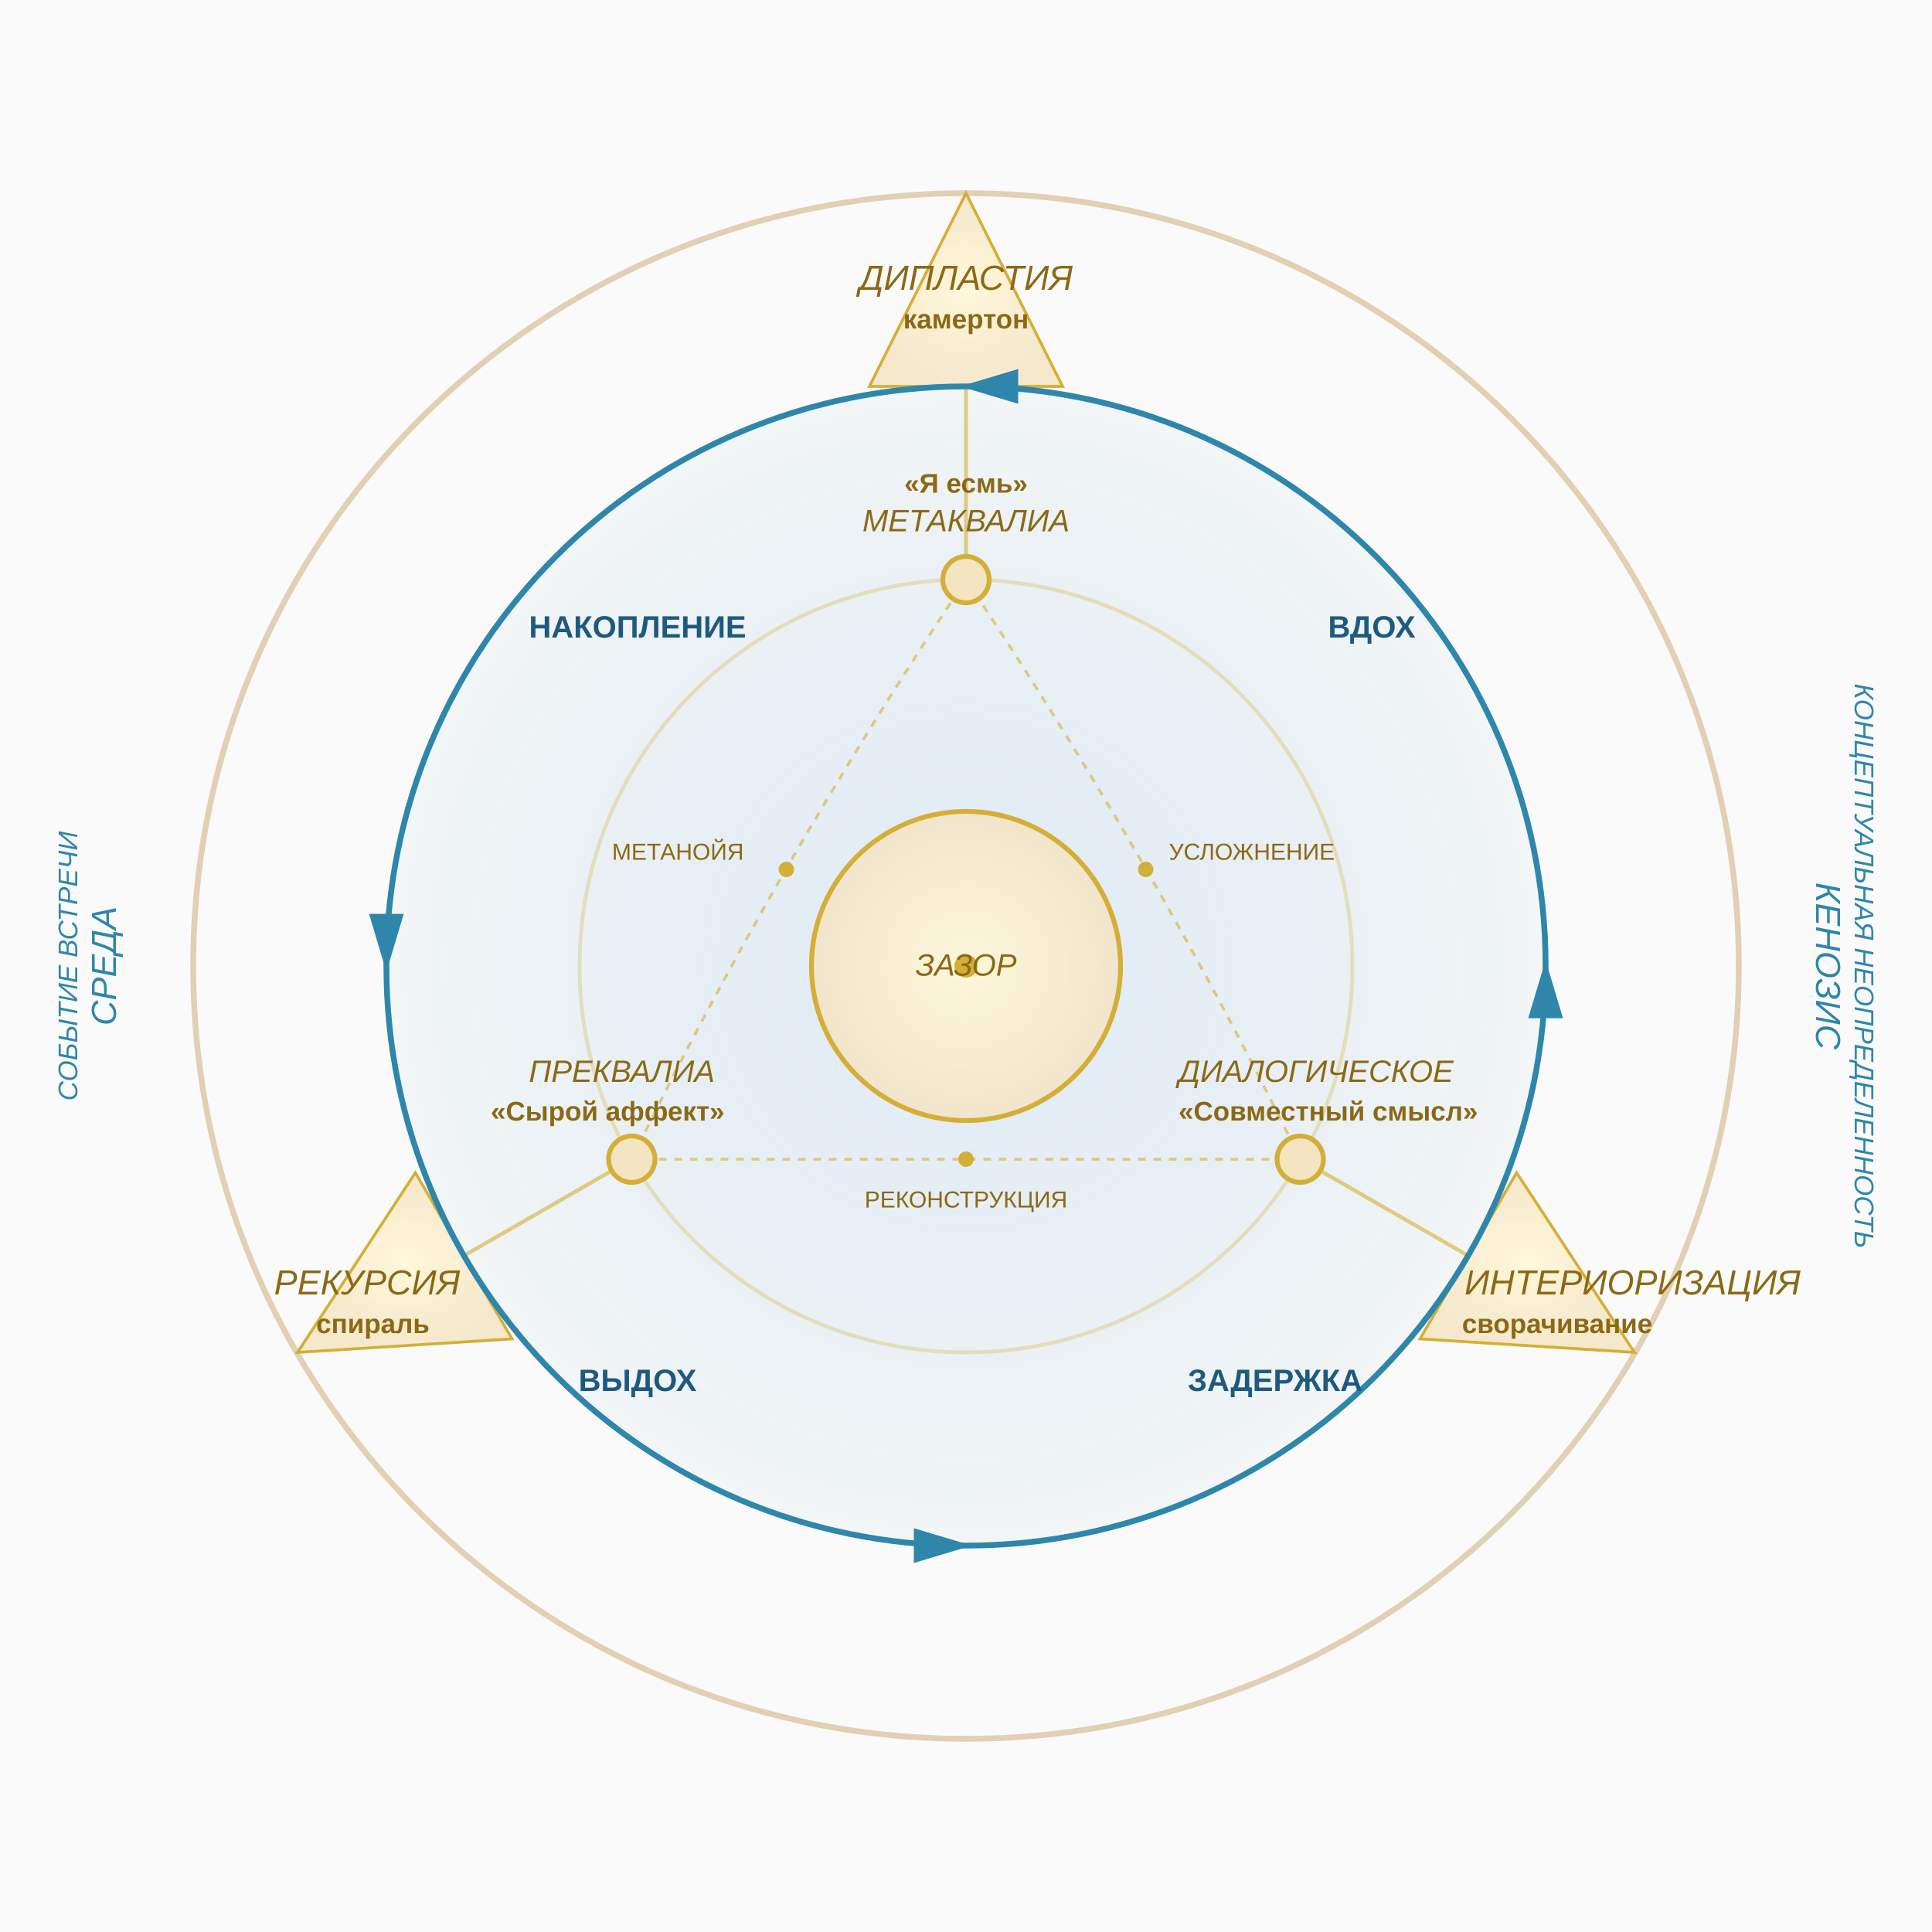
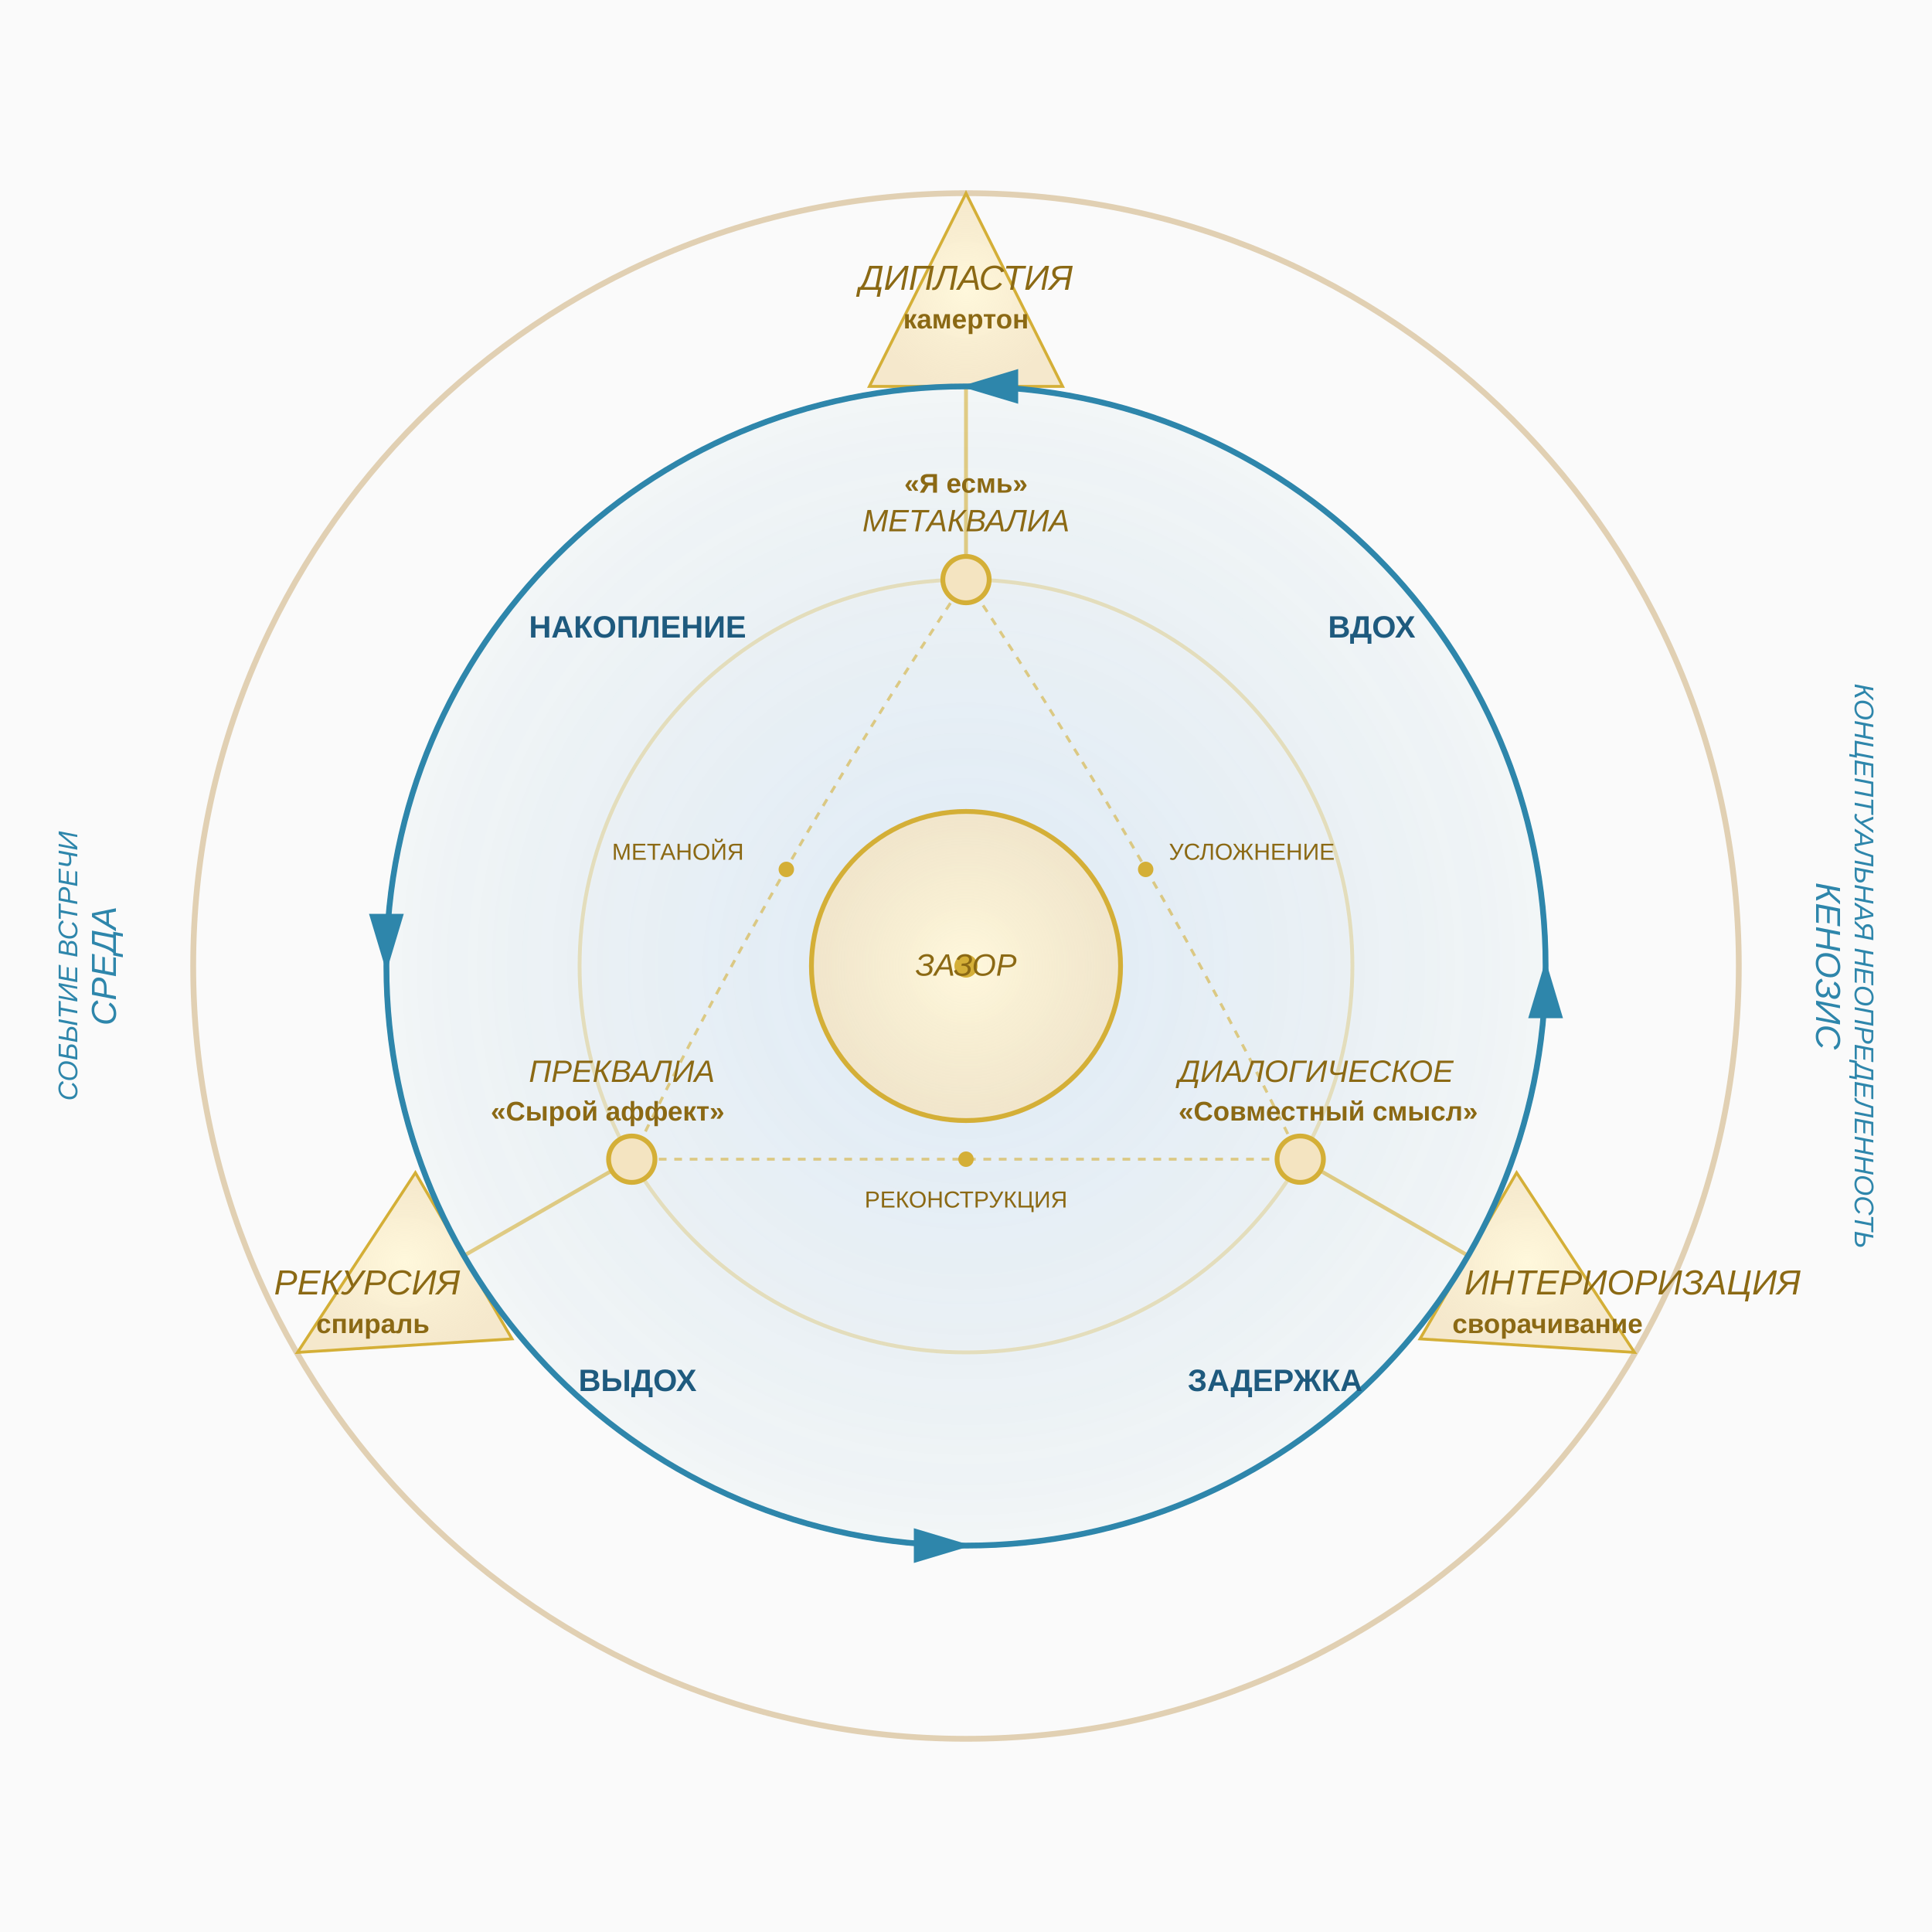
<svg xmlns="http://www.w3.org/2000/svg" viewBox="0 0 1000 1000" width="1000" height="1000">
  <defs>
    <radialGradient id="centerGlow" cx="50%" cy="50%" r="50%">
      <stop offset="0%" style="stop-color:#FFF8DC;stop-opacity:1" />
      <stop offset="100%" style="stop-color:#F4E4C1;stop-opacity:0.8" />
    </radialGradient>
    <radialGradient id="cycleGlow" cx="50%" cy="50%" r="50%">
      <stop offset="0%" style="stop-color:#4A90E2;stop-opacity:0.2" />
      <stop offset="100%" style="stop-color:#2E86AB;stop-opacity:0.05" />
    </radialGradient>
    <marker id="arrowhead" markerWidth="10" markerHeight="10" refX="9" refY="3" orient="auto">
      <polygon points="0 0, 10 3, 0 6" fill="#2E86AB" />
    </marker>
  </defs>
  <rect width="1000" height="1000" fill="#FAFAFA" />
  <circle cx="500" cy="500" r="300" fill="url(#cycleGlow)" stroke="#2E86AB" stroke-width="2.5" opacity="0.8" />
  <circle cx="500" cy="500" r="400" fill="none" stroke="#C8A66B" stroke-width="3" opacity="0.5" />
  <circle cx="500" cy="500" r="200" fill="none" stroke="#D4AF37" stroke-width="2" opacity="0.3" />
  <path d="M 500 300 Q 600 450 673 600" fill="none" stroke="#D4AF37" stroke-width="1.5" stroke-dasharray="4,4" opacity="0.6" />
  <path d="M 673 600 L 327 600" fill="none" stroke="#D4AF37" stroke-width="1.5" stroke-dasharray="4,4" opacity="0.6" />
  <path d="M 327 600 Q 400 450 500 300" fill="none" stroke="#D4AF37" stroke-width="1.5" stroke-dasharray="4,4" opacity="0.6" />
  <g id="diplostia">
    <path d="M 500 100 L 450 200 L 550 200 Z" fill="url(#centerGlow)" stroke="#D4AF37" stroke-width="1.5" />
    <line x1="500" y1="200" x2="500" y2="300" stroke="#D4AF37" stroke-width="2" opacity="0.6" />
    <text x="500" y="150" text-anchor="middle" font-family="Arial, sans-serif" font-size="18" font-style="italic" fill="#8B6914">ДИПЛАСТИЯ</text>
    <text x="500" y="170" text-anchor="middle" font-family="Arial, sans-serif" font-size="14" fill="#8B6914" font-weight="bold">камертон</text>
  </g>
  <g id="interiorization">
    <path d="M 846 700 L 735 693 L 785 607 Z" fill="url(#centerGlow)" stroke="#D4AF37" stroke-width="1.5" />
    <line x1="760" y1="650" x2="673" y2="600" stroke="#D4AF37" stroke-width="2" opacity="0.6" />
    <text x="845" y="670" text-anchor="middle" font-family="Arial, sans-serif" font-size="18" font-style="italic" fill="#8B6914">ИНТЕРИОРИЗАЦИЯ</text>
-     <text x="806" y="690" text-anchor="middle" font-family="Arial, sans-serif" font-size="14" fill="#8B6914" font-weight="bold">сворачивание</text>
+     <text x="801" y="690" text-anchor="middle" font-family="Arial, sans-serif" font-size="14" fill="#8B6914" font-weight="bold">сворачивание</text>
  </g>
  <g id="recursion">
    <path d="M 154 700 L 265 693 L 215 607 Z" fill="url(#centerGlow)" stroke="#D4AF37" stroke-width="1.5" />
    <line x1="240" y1="650" x2="327" y2="600" stroke="#D4AF37" stroke-width="2" opacity="0.6" />
    <text x="190" y="670" text-anchor="middle" font-family="Arial, sans-serif" font-size="18" font-style="italic" fill="#8B6914">РЕКУРСИЯ</text>
    <text x="193" y="690" text-anchor="middle" font-family="Arial, sans-serif" font-size="14" fill="#8B6914" font-weight="bold">спираль</text>
  </g>
  <g id="accumulate">
    <path d="M 500 200 A 300 300 0 0 0 200 500" fill="none" stroke="#2E86AB" stroke-width="3" marker-end="url(#arrowhead)" />
    <text x="330" y="330" text-anchor="middle" font-family="Arial, sans-serif" font-size="16" font-weight="bold" fill="#1E5A7E">НАКОПЛЕНИЕ</text>
  </g>
  <g id="exhale">
    <path d="M 200 500 A 300 300 0 0 0 500 800" fill="none" stroke="#2E86AB" stroke-width="3" marker-end="url(#arrowhead)" />
    <text x="330" y="720" text-anchor="middle" font-family="Arial, sans-serif" font-size="16" font-weight="bold" fill="#1E5A7E">ВЫДОХ</text>
  </g>
  <g id="delay">
    <path d="M 500 800 A 300 300 0 0 0 800 500" fill="none" stroke="#2E86AB" stroke-width="3" marker-end="url(#arrowhead)" />
    <text x="660" y="720" text-anchor="middle" font-family="Arial, sans-serif" font-size="16" font-weight="bold" fill="#1E5A7E">ЗАДЕРЖКА</text>
  </g>
  <g id="inhale">
    <path d="M 800 500 A 300 300 0 0 0 500 200" fill="none" stroke="#2E86AB" stroke-width="3" marker-end="url(#arrowhead)" />
    <text x="710" y="330" text-anchor="middle" font-family="Arial, sans-serif" font-size="16" font-weight="bold" fill="#1E5A7E">ВДОХ</text>
  </g>
  <g id="metaqualia">
    <circle cx="500" cy="300" r="12" fill="#F4E4C1" stroke="#D4AF37" stroke-width="2.5" />
    <text x="500" y="275" text-anchor="middle" font-family="Arial, sans-serif" font-size="16" font-style="italic" fill="#8B6914">МЕТАКВАЛИА</text>
    <text x="500" y="255" text-anchor="middle" font-family="Arial, sans-serif" font-size="14" fill="#8B6914" font-weight="bold">«Я есмь»</text>
  </g>
  <g id="dialogical">
    <circle cx="673" cy="600" r="12" fill="#F4E4C1" stroke="#D4AF37" stroke-width="2.5" />
    <text x="610" y="560" text-anchor="start" font-family="Arial, sans-serif" font-size="16" font-style="italic" fill="#8B6914">ДИАЛОГИЧЕСКОЕ</text>
    <text x="610" y="580" text-anchor="start" font-family="Arial, sans-serif" font-size="14" fill="#8B6914" font-weight="bold">«Совместный смысл»</text>
  </g>
  <g id="prequalia">
    <circle cx="327" cy="600" r="12" fill="#F4E4C1" stroke="#D4AF37" stroke-width="2.5" />
    <text x="370" y="560" text-anchor="end" font-family="Arial, sans-serif" font-size="16" font-style="italic" fill="#8B6914">ПРЕКВАЛИА</text>
    <text x="375" y="580" text-anchor="end" font-family="Arial, sans-serif" font-size="14" fill="#8B6914" font-weight="bold">«Сырой аффект»</text>
  </g>
  <g id="transform-points">
    <circle cx="593" cy="450" r="4" fill="#D4AF37" />
    <text x="605" y="445" font-family="Arial, sans-serif" font-size="12" fill="#8B6914">УСЛОЖНЕНИЕ</text>
    <circle cx="500" cy="600" r="4" fill="#D4AF37" />
    <text x="500" y="625" text-anchor="middle" font-family="Arial, sans-serif" font-size="12" fill="#8B6914">РЕКОНСТРУКЦИЯ</text>
    <circle cx="407" cy="450" r="4" fill="#D4AF37" />
    <text x="385" y="445" text-anchor="end" font-family="Arial, sans-serif" font-size="12" fill="#8B6914">МЕТАНОЙЯ</text>
  </g>
  <g id="center">
    <circle cx="500" cy="500" r="80" fill="url(#centerGlow)" stroke="#D4AF37" stroke-width="2.5" />
    <circle cx="500" cy="500" r="6" fill="#D4AF37" />
    <text x="500" y="505" text-anchor="middle" font-family="Arial, sans-serif" font-size="16" font-style="italic" fill="#8B6914">ЗАЗОР</text>
  </g>
  <text x="940" y="500" text-anchor="middle" font-family="Arial, sans-serif" font-size="18" font-style="italic" fill="#2E86AB" transform="rotate(90 940 500)">КЕНОЗИС</text>
  <text x="960" y="500" text-anchor="middle" font-family="Arial, sans-serif" font-size="14" fill="#2E86AB" font-style="italic" transform="rotate(90 960 500)">КОНЦЕПТУАЛЬНАЯ НЕОПРЕДЕЛЕННОСТЬ</text>
  <text x="60" y="500" text-anchor="middle" font-family="Arial, sans-serif" font-size="18" font-style="italic" fill="#2E86AB" transform="rotate(-90 60 500)">СРЕДА</text>
  <text x="40" y="500" text-anchor="middle" font-family="Arial, sans-serif" font-size="14" fill="#2E86AB" font-style="italic" transform="rotate(-90 40 500)">СОБЫТИЕ ВСТРЕЧИ</text>
</svg>
